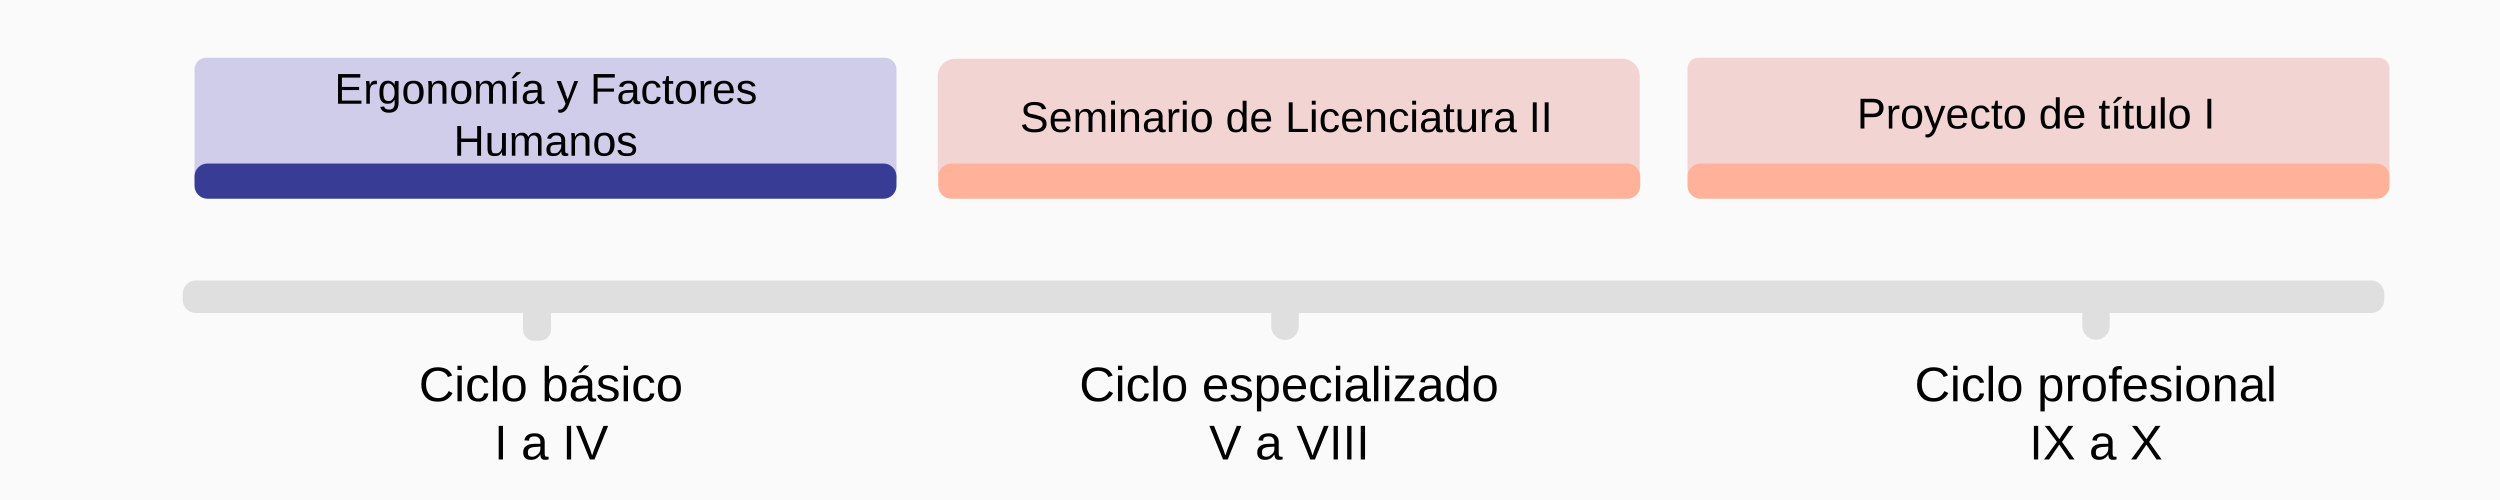
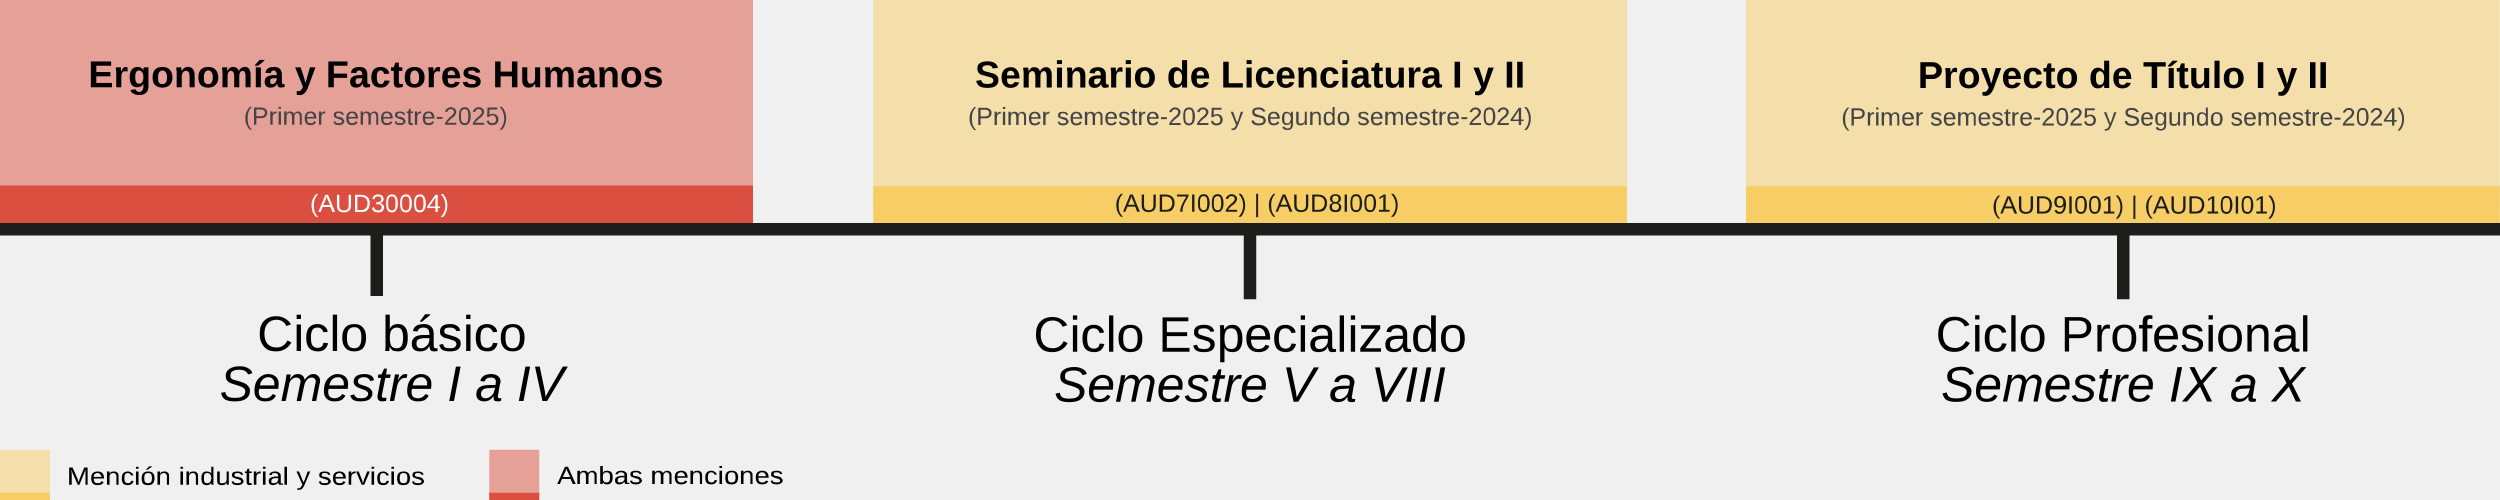
- <svg xmlns="http://www.w3.org/2000/svg" viewBox="0 0 100 20">
+ <svg xmlns="http://www.w3.org/2000/svg" id="Capa_1" data-name="Capa 1" viewBox="0 0 100 20">
  <defs>
    <style>
      .cls-1 {
-         fill: #ffb199;
+         font-family: Arial-BoldMT, Arial;
+         font-size: 1.5px;
+         font-weight: 700;
      }

-       .cls-2 {
-         fill: #dfdfdf;
+       .cls-1, .cls-2, .cls-3, .cls-4, .cls-5, .cls-6, .cls-7, .cls-8, .cls-9, .cls-10 {
+         isolation: isolate;
      }

-       .cls-3 {
-         fill: #f2d5d3;
+       .cls-2, .cls-9 {
+         opacity: .5;
      }

-       .cls-4 {
-         fill: #383c95;
+       .cls-2, .cls-11 {
+         fill: #da4f40;
+       }
+ 
+       .cls-4, .cls-5, .cls-6, .cls-8, .cls-10 {
+         font-family: ArialMT, Arial;
+       }
+ 
+       .cls-4, .cls-7 {
+         font-size: 2px;
      }

      .cls-5 {
-         font-size: 1.96px;
+         fill: #fff;
      }

-       .cls-5, .cls-6 {
-         font-family: ArialMT, Arial;
+       .cls-5, .cls-6, .cls-8, .cls-10 {
+         font-size: 1px;
      }

      .cls-6 {
-         font-size: 1.72px;
+         fill: #444;
      }

      .cls-7 {
-         fill: #fafafa;
+         font-family: Arial-ItalicMT, Arial;
+         font-style: italic;
      }

      .cls-8 {
-         fill: #d0cdea;
+         fill: #1d1d1b;
+       }
+ 
+       .cls-9, .cls-12 {
+         fill: #f7ce65;
+       }
+ 
+       .cls-13 {
+         fill: none;
+         stroke: #1d1d1b;
+         stroke-miterlimit: 10;
+         stroke-width: .5px;
      }
    </style>
  </defs>
-   <g id="fondo">
-     <rect class="cls-7" width="100" height="20" />
+   <g id="Simbología">
+     <g>
+       <g>
+         <rect class="cls-9" y="18" width="2" height="1.92" />
+         <rect class="cls-12" y="19.71" width="2" height=".29" />
+       </g>
+       <g class="cls-3">
+         <text class="cls-10" transform="translate(2.68 19.39) scale(1.1 1)">
+           <tspan x="0" y="0">Mención industrial y servicios</tspan>
+         </text>
+       </g>
+     </g>
+     <g>
+       <g>
+         <rect class="cls-2" x="19.57" y="17.99" width="2" height="1.92" />
+         <rect class="cls-11" x="19.57" y="19.71" width="2" height=".29" />
+       </g>
+       <g class="cls-3">
+         <text class="cls-10" transform="translate(22.29 19.36) scale(1.1 1)">
+           <tspan x="0" y="0">Ambas menciones</tspan>
+         </text>
+       </g>
+     </g>
  </g>
-   <g id="Capa_1" data-name="Capa 1">
-     <rect class="cls-2" x="7.31" y="11.22" width="88.06" height="1.3" rx=".52" ry=".52" />
-     <rect class="cls-3" x="37.51" y="2.35" width="28.08" height="5.22" rx=".7" ry=".7" />
-     <rect class="cls-8" x="7.78" y="2.31" width="28.08" height="5.17" rx=".47" ry=".47" />
-     <rect class="cls-3" x="67.5" y="2.31" width="28.08" height="5.05" rx=".43" ry=".43" />
-     <rect class="cls-1" x="67.5" y="6.54" width="28.08" height="1.41" rx=".52" ry=".52" />
-     <path class="cls-2" d="M20.93,12.52h1.11v.66c0,.25-.2.45-.45.45h-.22c-.25,0-.45-.2-.45-.45v-.66h0Z" />
-     <path class="cls-2" d="M51.95,12.5v.55c0,.31-.25.55-.55.55h0c-.31,0-.55-.25-.55-.55v-.55" />
-     <path class="cls-2" d="M84.39,12.49v.55c0,.31-.25.55-.55.55h0c-.31,0-.55-.25-.55-.55v-.55" />
-     <text class="cls-5" transform="translate(16.76 16.05)">
-       <tspan x="0" y="0">Ciclo básico </tspan>
-       <tspan x="3" y="2.33">I a IV</tspan>
-     </text>
-     <text class="cls-5" transform="translate(43.18 16.05)">
-       <tspan x="0" y="0">Ciclo especializado </tspan>
-       <tspan x="5.18" y="2.33">V a VIII</tspan>
-     </text>
-     <text class="cls-5" transform="translate(76.59 16.05)">
-       <tspan x="0" y="0">Ciclo profesional </tspan>
-       <tspan x="4.58" y="2.33">IX a X</tspan>
-     </text>
-     <text class="cls-6" transform="translate(40.8 5.28)">
-       <tspan x="0" y="0">Seminario de Licenciatura II</tspan>
-     </text>
-     <text class="cls-6" transform="translate(74.28 5.14)">
-       <tspan x="0" y="0">Proyecto de título I</tspan>
-     </text>
-     <text class="cls-6" transform="translate(13.38 4.15)">
-       <tspan x="0" y="0">Ergonomía y Factores </tspan>
-       <tspan x="4.77" y="2.08">Humanos</tspan>
-     </text>
-     <rect class="cls-1" x="37.53" y="6.54" width="28.08" height="1.41" rx=".52" ry=".52" />
-     <rect class="cls-4" x="7.78" y="6.54" width="28.08" height="1.41" rx=".52" ry=".52" />
+   <g id="Cuadros">
+     <g>
+       <rect class="cls-9" x="69.84" width="30.15" height="8.25" />
+       <rect class="cls-12" x="69.84" y="7.45" width="30.15" height="1.49" />
+     </g>
+     <g>
+       <rect class="cls-9" x="34.93" width="30.15" height="8.24" />
+       <rect class="cls-12" x="34.93" y="7.45" width="30.15" height="1.49" />
+     </g>
+     <g>
+       <rect class="cls-2" x="-.03" y="-.02" width="30.15" height="8.2" />
+       <rect class="cls-11" x="-.03" y="7.42" width="30.15" height="1.5" />
+     </g>
+     <g class="cls-3">
+       <text class="cls-1" transform="translate(3.54 3.49)">
+         <tspan x="0" y="0">Ergonomía y Factores Humanos</tspan>
+       </text>
+       <text class="cls-6" transform="translate(9.75 4.99)">
+         <tspan x="0" y="0">(Primer semestre-2025)</tspan>
+       </text>
+     </g>
+     <g class="cls-3">
+       <text class="cls-1" transform="translate(39 3.5)">
+         <tspan x="0" y="0">Seminario de Licenciatura I y II</tspan>
+       </text>
+       <text class="cls-6" transform="translate(38.72 5)">
+         <tspan x="0" y="0">(Primer semestre-2025 y Segundo semestre-2024)</tspan>
+       </text>
+     </g>
+     <g class="cls-3">
+       <text class="cls-1" transform="translate(76.72 3.52)">
+         <tspan x="0" y="0">Proyecto de Título I y II</tspan>
+       </text>
+       <text class="cls-6" transform="translate(73.65 5.02)">
+         <tspan x="0" y="0">(Primer semestre-2025 y Segundo semestre-2024)</tspan>
+       </text>
+     </g>
+     <g class="cls-3">
+       <text class="cls-5" transform="translate(12.4 8.48)">
+         <tspan x="0" y="0">(AUD30004)</tspan>
+       </text>
+     </g>
+     <g class="cls-3">
+       <text class="cls-8" transform="translate(79.68 8.54)">
+         <tspan x="0" y="0">(AUD9I001) | (AUD10I01)</tspan>
+       </text>
+     </g>
+     <g class="cls-3">
+       <text class="cls-8" transform="translate(44.59 8.47)">
+         <tspan x="0" y="0">(AUD7I002) | (AUD8I001)</tspan>
+       </text>
+     </g>
+   </g>
+   <g id="Línea">
+     <g>
+       <line class="cls-13" x1="15.07" y1="11.84" x2="15.07" y2="9.05" />
+       <line class="cls-13" y1="9.17" x2="100" y2="9.17" />
+       <line class="cls-13" x1="50" y1="11.97" x2="50" y2="9.17" />
+       <line class="cls-13" x1="84.93" y1="11.97" x2="84.93" y2="9.17" />
+     </g>
+     <g class="cls-3">
+       <text class="cls-4" transform="translate(10.28 14.04)">
+         <tspan x="0" y="0">Ciclo básico</tspan>
+       </text>
+       <text class="cls-7" transform="translate(8.78 16.04)">
+         <tspan x="0" y="0">Semestre I a IV</tspan>
+       </text>
+     </g>
+     <g class="cls-3">
+       <text class="cls-4" transform="translate(41.33 14.07)">
+         <tspan x="0" y="0">Ciclo Especializado</tspan>
+       </text>
+       <text class="cls-7" transform="translate(42.16 16.07)">
+         <tspan x="0" y="0">Semestre V a VIII</tspan>
+       </text>
+     </g>
+     <g class="cls-3">
+       <text class="cls-4" transform="translate(77.42 14.06)">
+         <tspan x="0" y="0">Ciclo Profesional</tspan>
+       </text>
+       <text class="cls-7" transform="translate(77.64 16.06)">
+         <tspan x="0" y="0">Semestre IX a X</tspan>
+       </text>
+     </g>
  </g>
</svg>
